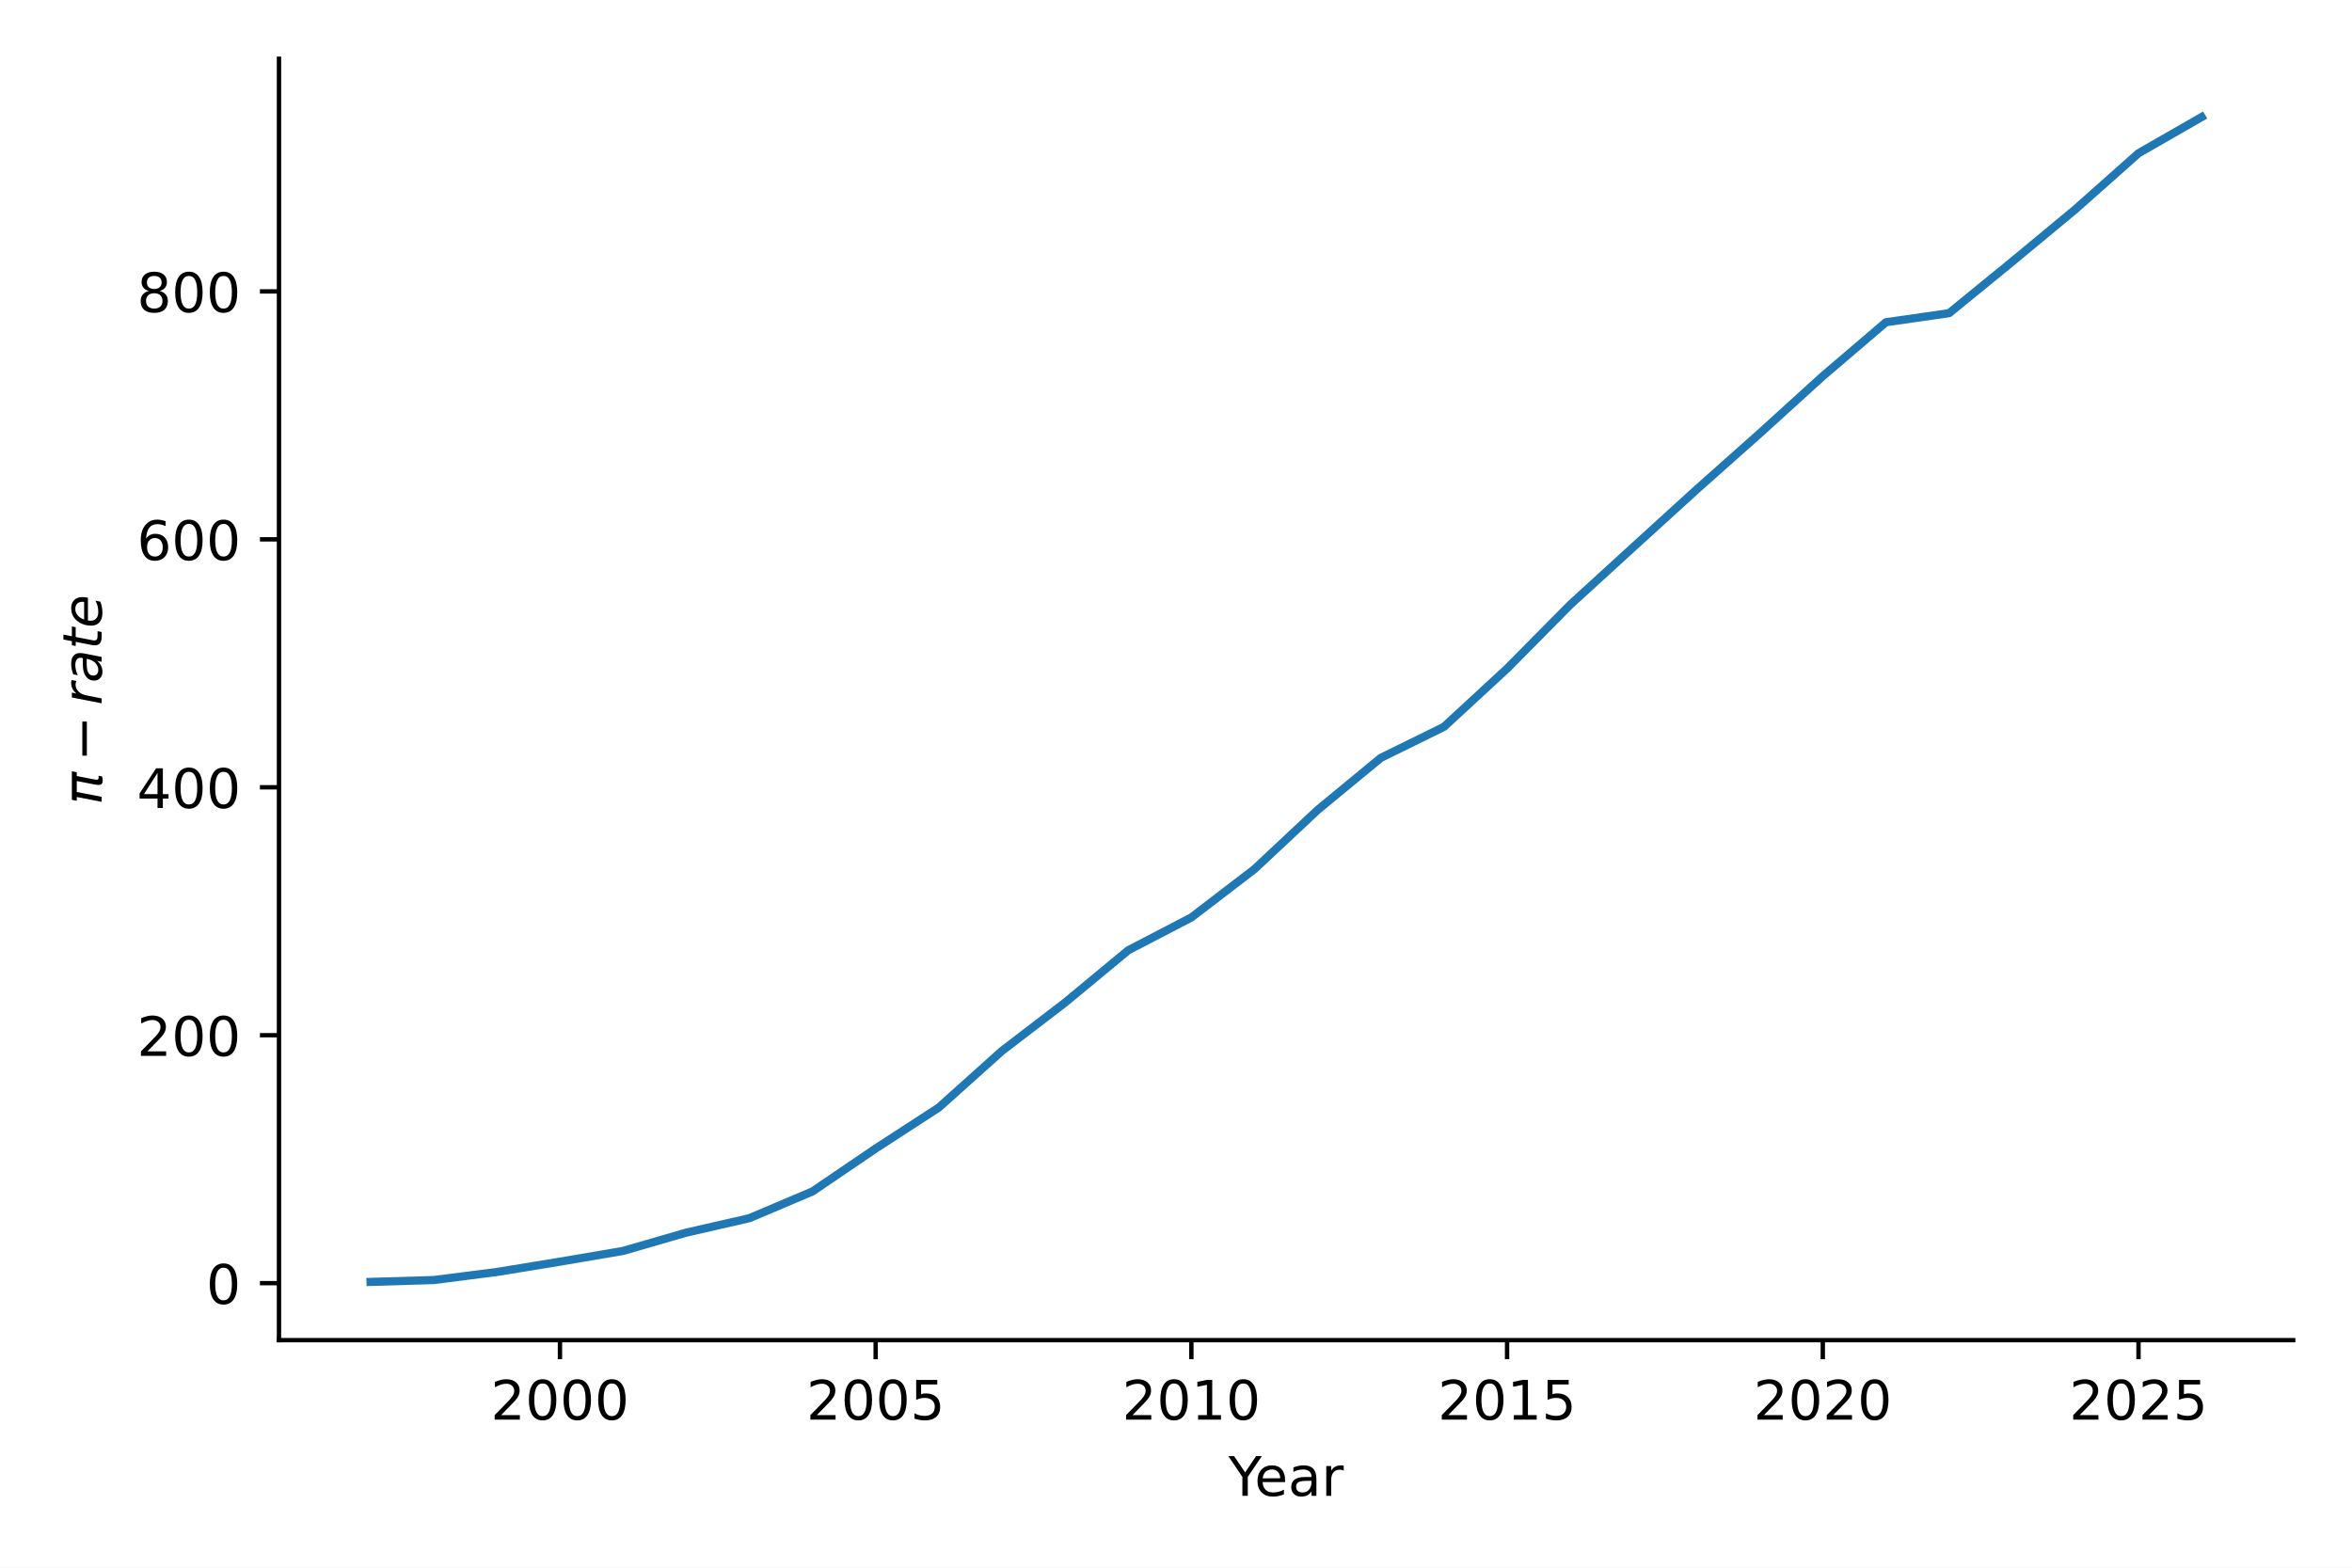
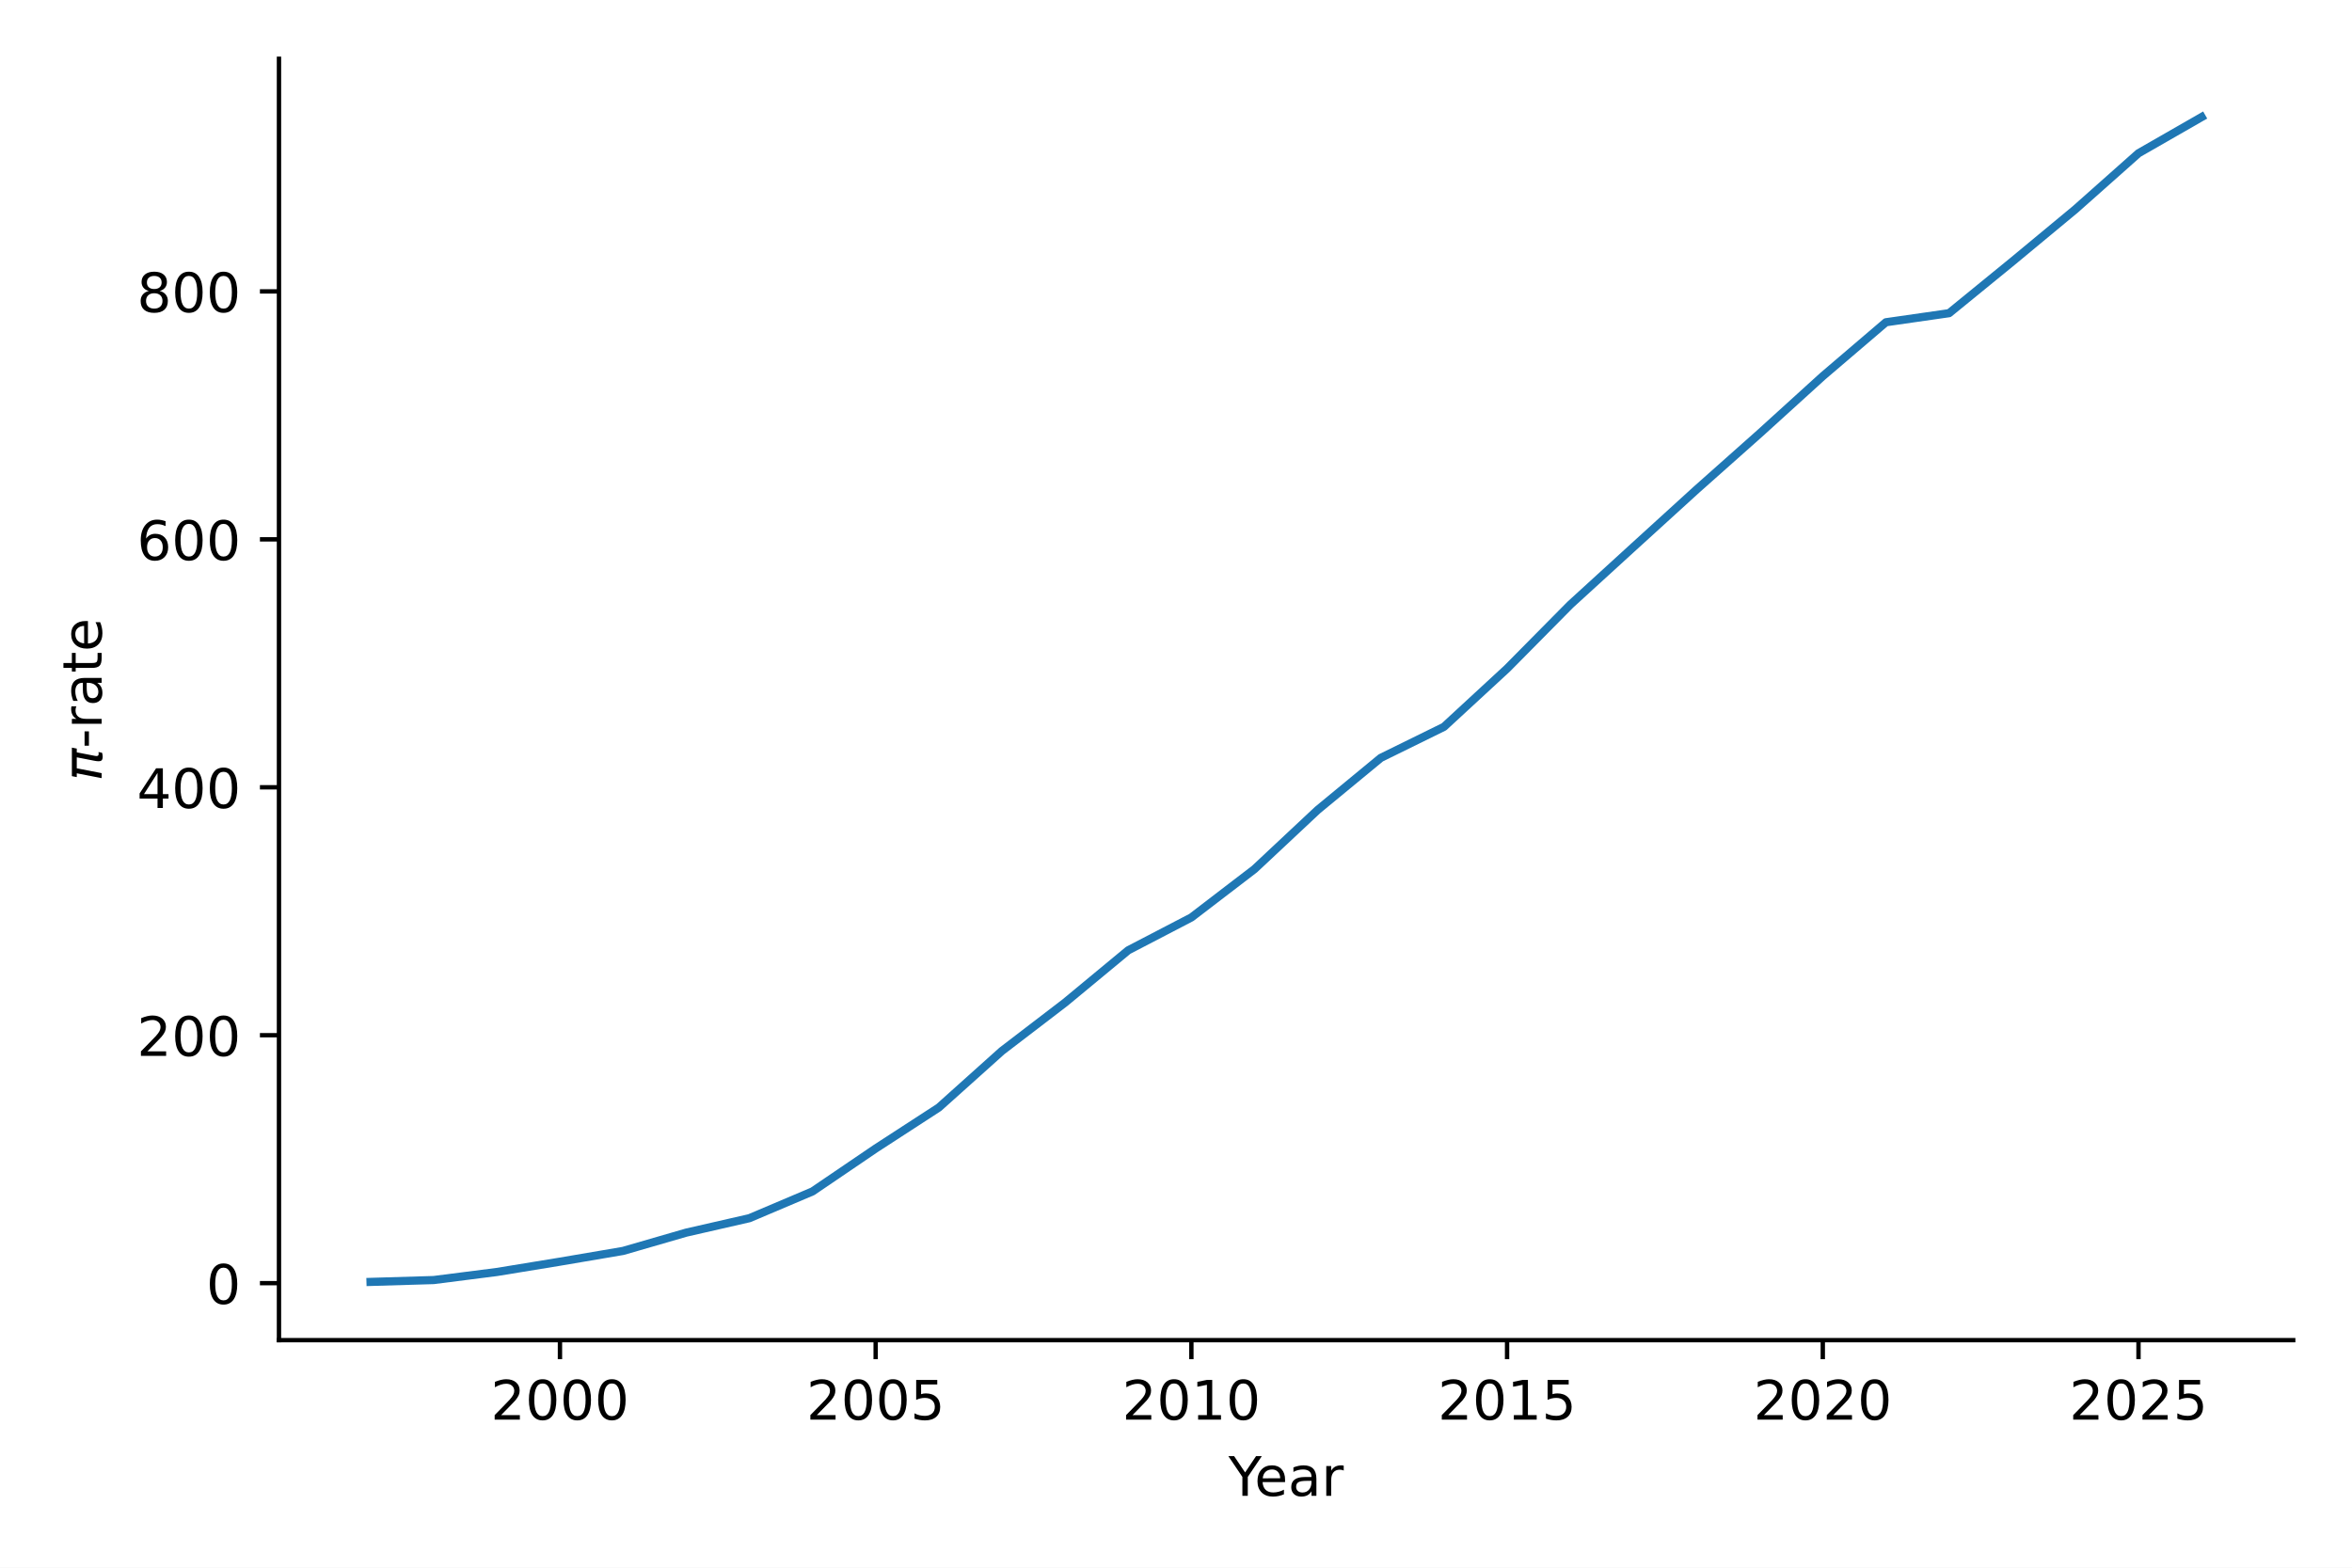
<svg xmlns="http://www.w3.org/2000/svg" xmlns:xlink="http://www.w3.org/1999/xlink" width="432pt" height="288pt" viewBox="0 0 432 288" version="1.1">
  <defs>
    <style type="text/css">*{stroke-linejoin: round; stroke-linecap: butt}</style>
  </defs>
  <g id="figure_1">
    <g id="patch_1">
      <path d="M 0 288  L 432 288  L 432 0  L 0 0  z " style="fill: #ffffff" />
    </g>
    <g id="axes_1">
      <g id="patch_2">
        <path d="M 51.24 246.2  L 421.2 246.2  L 421.2 10.8  L 51.24 10.8  z " style="fill: #ffffff" />
      </g>
      <g id="matplotlib.axis_1">
        <g id="xtick_1">
          <g id="line2d_1">
            <defs>
-               <path id="m97fccb8002" d="M 0 0  L 0 3.5  " style="stroke: #000000; stroke-width: 0.8" />
-             </defs>
-             <g>
-               <use xlink:href="#m97fccb8002" x="102.849" y="246.2" style="stroke: #000000; stroke-width: 0.8" />
+               <path id="mcbb3104f4d" d="M 0 0  L 0 3.5  " style="stroke: #000000; stroke-width: 0.8" />
+             </defs>
+             <g>
+               <use xlink:href="#mcbb3104f4d" x="102.849" y="246.2" style="stroke: #000000; stroke-width: 0.8" />
            </g>
          </g>
          <g id="text_1">
            <g transform="translate(90.12384 260.7977) scale(0.1 -0.1)">
              <defs>
                <path id="DejaVuSans-15" d="M 1228 531  L 3431 531  L 3431 0  L 469 0  L 469 531  Q 828 903 1448 1529  Q 2069 2156 2228 2338  Q 2531 2678 2651 2914  Q 2772 3150 2772 3378  Q 2772 3750 2511 3984  Q 2250 4219 1831 4219  Q 1534 4219 1204 4116  Q 875 4013 500 3803  L 500 4441  Q 881 4594 1212 4672  Q 1544 4750 1819 4750  Q 2544 4750 2975 4387  Q 3406 4025 3406 3419  Q 3406 3131 3298 2873  Q 3191 2616 2906 2266  Q 2828 2175 2409 1742  Q 1991 1309 1228 531  z " transform="scale(0.015625)" />
                <path id="DejaVuSans-13" d="M 2034 4250  Q 1547 4250 1301 3770  Q 1056 3291 1056 2328  Q 1056 1369 1301 889  Q 1547 409 2034 409  Q 2525 409 2770 889  Q 3016 1369 3016 2328  Q 3016 3291 2770 3770  Q 2525 4250 2034 4250  z M 2034 4750  Q 2819 4750 3233 4129  Q 3647 3509 3647 2328  Q 3647 1150 3233 529  Q 2819 -91 2034 -91  Q 1250 -91 836 529  Q 422 1150 422 2328  Q 422 3509 836 4129  Q 1250 4750 2034 4750  z " transform="scale(0.015625)" />
              </defs>
              <use xlink:href="#DejaVuSans-15" />
              <use xlink:href="#DejaVuSans-13" transform="translate(63.625 0)" />
              <use xlink:href="#DejaVuSans-13" transform="translate(127.25 0)" />
              <use xlink:href="#DejaVuSans-13" transform="translate(190.875 0)" />
            </g>
          </g>
        </g>
        <g id="xtick_2">
          <g id="line2d_2">
            <g>
-               <use xlink:href="#m97fccb8002" x="160.836" y="246.2" style="stroke: #000000; stroke-width: 0.8" />
+               <use xlink:href="#mcbb3104f4d" x="160.836" y="246.2" style="stroke: #000000; stroke-width: 0.8" />
            </g>
          </g>
          <g id="text_2">
            <g transform="translate(148.1113 260.7977) scale(0.1 -0.1)">
              <defs>
                <path id="DejaVuSans-18" d="M 691 4666  L 3169 4666  L 3169 4134  L 1269 4134  L 1269 2991  Q 1406 3038 1543 3061  Q 1681 3084 1819 3084  Q 2600 3084 3056 2656  Q 3513 2228 3513 1497  Q 3513 744 3044 326  Q 2575 -91 1722 -91  Q 1428 -91 1123 -41  Q 819 9 494 109  L 494 744  Q 775 591 1075 516  Q 1375 441 1709 441  Q 2250 441 2565 725  Q 2881 1009 2881 1497  Q 2881 1984 2565 2268  Q 2250 2553 1709 2553  Q 1456 2553 1204 2497  Q 953 2441 691 2322  L 691 4666  z " transform="scale(0.015625)" />
              </defs>
              <use xlink:href="#DejaVuSans-15" />
              <use xlink:href="#DejaVuSans-13" transform="translate(63.625 0)" />
              <use xlink:href="#DejaVuSans-13" transform="translate(127.25 0)" />
              <use xlink:href="#DejaVuSans-18" transform="translate(190.875 0)" />
            </g>
          </g>
        </g>
        <g id="xtick_3">
          <g id="line2d_3">
            <g>
-               <use xlink:href="#m97fccb8002" x="218.824" y="246.2" style="stroke: #000000; stroke-width: 0.8" />
+               <use xlink:href="#mcbb3104f4d" x="218.824" y="246.2" style="stroke: #000000; stroke-width: 0.8" />
            </g>
          </g>
          <g id="text_3">
            <g transform="translate(206.0988 260.7977) scale(0.1 -0.1)">
              <defs>
                <path id="DejaVuSans-14" d="M 794 531  L 1825 531  L 1825 4091  L 703 3866  L 703 4441  L 1819 4666  L 2450 4666  L 2450 531  L 3481 531  L 3481 0  L 794 0  L 794 531  z " transform="scale(0.015625)" />
              </defs>
              <use xlink:href="#DejaVuSans-15" />
              <use xlink:href="#DejaVuSans-13" transform="translate(63.625 0)" />
              <use xlink:href="#DejaVuSans-14" transform="translate(127.25 0)" />
              <use xlink:href="#DejaVuSans-13" transform="translate(190.875 0)" />
            </g>
          </g>
        </g>
        <g id="xtick_4">
          <g id="line2d_4">
            <g>
-               <use xlink:href="#m97fccb8002" x="276.811" y="246.2" style="stroke: #000000; stroke-width: 0.8" />
+               <use xlink:href="#mcbb3104f4d" x="276.811" y="246.2" style="stroke: #000000; stroke-width: 0.8" />
            </g>
          </g>
          <g id="text_4">
            <g transform="translate(264.0862 260.7977) scale(0.1 -0.1)">
              <use xlink:href="#DejaVuSans-15" />
              <use xlink:href="#DejaVuSans-13" transform="translate(63.625 0)" />
              <use xlink:href="#DejaVuSans-14" transform="translate(127.25 0)" />
              <use xlink:href="#DejaVuSans-18" transform="translate(190.875 0)" />
            </g>
          </g>
        </g>
        <g id="xtick_5">
          <g id="line2d_5">
            <g>
-               <use xlink:href="#m97fccb8002" x="334.799" y="246.2" style="stroke: #000000; stroke-width: 0.8" />
+               <use xlink:href="#mcbb3104f4d" x="334.799" y="246.2" style="stroke: #000000; stroke-width: 0.8" />
            </g>
          </g>
          <g id="text_5">
            <g transform="translate(322.0737 260.7977) scale(0.1 -0.1)">
              <use xlink:href="#DejaVuSans-15" />
              <use xlink:href="#DejaVuSans-13" transform="translate(63.625 0)" />
              <use xlink:href="#DejaVuSans-15" transform="translate(127.25 0)" />
              <use xlink:href="#DejaVuSans-13" transform="translate(190.875 0)" />
            </g>
          </g>
        </g>
        <g id="xtick_6">
          <g id="line2d_6">
            <g>
-               <use xlink:href="#m97fccb8002" x="392.786" y="246.2" style="stroke: #000000; stroke-width: 0.8" />
+               <use xlink:href="#mcbb3104f4d" x="392.786" y="246.2" style="stroke: #000000; stroke-width: 0.8" />
            </g>
          </g>
          <g id="text_6">
            <g transform="translate(380.0611 260.7977) scale(0.1 -0.1)">
              <use xlink:href="#DejaVuSans-15" />
              <use xlink:href="#DejaVuSans-13" transform="translate(63.625 0)" />
              <use xlink:href="#DejaVuSans-15" transform="translate(127.25 0)" />
              <use xlink:href="#DejaVuSans-18" transform="translate(190.875 0)" />
            </g>
          </g>
        </g>
        <g id="text_7">
          <g transform="translate(225.6341 274.7977) scale(0.1 -0.1)">
            <defs>
              <path id="DejaVuSans-3c" d="M -13 4666  L 666 4666  L 1959 2747  L 3244 4666  L 3922 4666  L 2272 2222  L 2272 0  L 1638 0  L 1638 2222  L -13 4666  z " transform="scale(0.015625)" />
              <path id="DejaVuSans-48" d="M 3597 1894  L 3597 1613  L 953 1613  Q 991 1019 1311 708  Q 1631 397 2203 397  Q 2534 397 2845 478  Q 3156 559 3463 722  L 3463 178  Q 3153 47 2828 -22  Q 2503 -91 2169 -91  Q 1331 -91 842 396  Q 353 884 353 1716  Q 353 2575 817 3079  Q 1281 3584 2069 3584  Q 2775 3584 3186 3129  Q 3597 2675 3597 1894  z M 3022 2063  Q 3016 2534 2758 2815  Q 2500 3097 2075 3097  Q 1594 3097 1305 2825  Q 1016 2553 972 2059  L 3022 2063  z " transform="scale(0.015625)" />
              <path id="DejaVuSans-44" d="M 2194 1759  Q 1497 1759 1228 1600  Q 959 1441 959 1056  Q 959 750 1161 570  Q 1363 391 1709 391  Q 2188 391 2477 730  Q 2766 1069 2766 1631  L 2766 1759  L 2194 1759  z M 3341 1997  L 3341 0  L 2766 0  L 2766 531  Q 2569 213 2275 61  Q 1981 -91 1556 -91  Q 1019 -91 701 211  Q 384 513 384 1019  Q 384 1609 779 1909  Q 1175 2209 1959 2209  L 2766 2209  L 2766 2266  Q 2766 2663 2505 2880  Q 2244 3097 1772 3097  Q 1472 3097 1187 3025  Q 903 2953 641 2809  L 641 3341  Q 956 3463 1253 3523  Q 1550 3584 1831 3584  Q 2591 3584 2966 3190  Q 3341 2797 3341 1997  z " transform="scale(0.015625)" />
              <path id="DejaVuSans-55" d="M 2631 2963  Q 2534 3019 2420 3045  Q 2306 3072 2169 3072  Q 1681 3072 1420 2755  Q 1159 2438 1159 1844  L 1159 0  L 581 0  L 581 3500  L 1159 3500  L 1159 2956  Q 1341 3275 1631 3429  Q 1922 3584 2338 3584  Q 2397 3584 2469 3576  Q 2541 3569 2628 3553  L 2631 2963  z " transform="scale(0.015625)" />
            </defs>
            <use xlink:href="#DejaVuSans-3c" />
            <use xlink:href="#DejaVuSans-48" transform="translate(47.79688 0)" />
            <use xlink:href="#DejaVuSans-44" transform="translate(109.3281 0)" />
            <use xlink:href="#DejaVuSans-55" transform="translate(170.6094 0)" />
          </g>
        </g>
      </g>
      <g id="matplotlib.axis_2">
        <g id="ytick_1">
          <g id="line2d_7">
            <defs>
-               <path id="m05e0395c76" d="M 0 0  L -3.5 0  " style="stroke: #000000; stroke-width: 0.8" />
-             </defs>
-             <g>
-               <use xlink:href="#m05e0395c76" x="51.24" y="235.728" style="stroke: #000000; stroke-width: 0.8" />
+               <path id="mb5aa4bc641" d="M 0 0  L -3.5 0  " style="stroke: #000000; stroke-width: 0.8" />
+             </defs>
+             <g>
+               <use xlink:href="#mb5aa4bc641" x="51.24" y="235.728" style="stroke: #000000; stroke-width: 0.8" />
            </g>
          </g>
          <g id="text_8">
            <g transform="translate(37.8775 239.5266) scale(0.1 -0.1)">
              <use xlink:href="#DejaVuSans-13" />
            </g>
          </g>
        </g>
        <g id="ytick_2">
          <g id="line2d_8">
            <g>
-               <use xlink:href="#m05e0395c76" x="51.24" y="190.18" style="stroke: #000000; stroke-width: 0.8" />
+               <use xlink:href="#mb5aa4bc641" x="51.24" y="190.18" style="stroke: #000000; stroke-width: 0.8" />
            </g>
          </g>
          <g id="text_9">
            <g transform="translate(25.1525 193.9785) scale(0.1 -0.1)">
              <use xlink:href="#DejaVuSans-15" />
              <use xlink:href="#DejaVuSans-13" transform="translate(63.625 0)" />
              <use xlink:href="#DejaVuSans-13" transform="translate(127.25 0)" />
            </g>
          </g>
        </g>
        <g id="ytick_3">
          <g id="line2d_9">
            <g>
-               <use xlink:href="#m05e0395c76" x="51.24" y="144.632" style="stroke: #000000; stroke-width: 0.8" />
+               <use xlink:href="#mb5aa4bc641" x="51.24" y="144.632" style="stroke: #000000; stroke-width: 0.8" />
            </g>
          </g>
          <g id="text_10">
            <g transform="translate(25.1525 148.4304) scale(0.1 -0.1)">
              <defs>
                <path id="DejaVuSans-17" d="M 2419 4116  L 825 1625  L 2419 1625  L 2419 4116  z M 2253 4666  L 3047 4666  L 3047 1625  L 3713 1625  L 3713 1100  L 3047 1100  L 3047 0  L 2419 0  L 2419 1100  L 313 1100  L 313 1709  L 2253 4666  z " transform="scale(0.015625)" />
              </defs>
              <use xlink:href="#DejaVuSans-17" />
              <use xlink:href="#DejaVuSans-13" transform="translate(63.625 0)" />
              <use xlink:href="#DejaVuSans-13" transform="translate(127.25 0)" />
            </g>
          </g>
        </g>
        <g id="ytick_4">
          <g id="line2d_10">
            <g>
-               <use xlink:href="#m05e0395c76" x="51.24" y="99.084" style="stroke: #000000; stroke-width: 0.8" />
+               <use xlink:href="#mb5aa4bc641" x="51.24" y="99.084" style="stroke: #000000; stroke-width: 0.8" />
            </g>
          </g>
          <g id="text_11">
            <g transform="translate(25.1525 102.8824) scale(0.1 -0.1)">
              <defs>
                <path id="DejaVuSans-19" d="M 2113 2584  Q 1688 2584 1439 2293  Q 1191 2003 1191 1497  Q 1191 994 1439 701  Q 1688 409 2113 409  Q 2538 409 2786 701  Q 3034 994 3034 1497  Q 3034 2003 2786 2293  Q 2538 2584 2113 2584  z M 3366 4563  L 3366 3988  Q 3128 4100 2886 4159  Q 2644 4219 2406 4219  Q 1781 4219 1451 3797  Q 1122 3375 1075 2522  Q 1259 2794 1537 2939  Q 1816 3084 2150 3084  Q 2853 3084 3261 2657  Q 3669 2231 3669 1497  Q 3669 778 3244 343  Q 2819 -91 2113 -91  Q 1303 -91 875 529  Q 447 1150 447 2328  Q 447 3434 972 4092  Q 1497 4750 2381 4750  Q 2619 4750 2861 4703  Q 3103 4656 3366 4563  z " transform="scale(0.015625)" />
              </defs>
              <use xlink:href="#DejaVuSans-19" />
              <use xlink:href="#DejaVuSans-13" transform="translate(63.625 0)" />
              <use xlink:href="#DejaVuSans-13" transform="translate(127.25 0)" />
            </g>
          </g>
        </g>
        <g id="ytick_5">
          <g id="line2d_11">
            <g>
-               <use xlink:href="#m05e0395c76" x="51.24" y="53.535" style="stroke: #000000; stroke-width: 0.8" />
+               <use xlink:href="#mb5aa4bc641" x="51.24" y="53.535" style="stroke: #000000; stroke-width: 0.8" />
            </g>
          </g>
          <g id="text_12">
            <g transform="translate(25.1525 57.3343) scale(0.1 -0.1)">
              <defs>
                <path id="DejaVuSans-1b" d="M 2034 2216  Q 1584 2216 1326 1975  Q 1069 1734 1069 1313  Q 1069 891 1326 650  Q 1584 409 2034 409  Q 2484 409 2743 651  Q 3003 894 3003 1313  Q 3003 1734 2745 1975  Q 2488 2216 2034 2216  z M 1403 2484  Q 997 2584 770 2862  Q 544 3141 544 3541  Q 544 4100 942 4425  Q 1341 4750 2034 4750  Q 2731 4750 3128 4425  Q 3525 4100 3525 3541  Q 3525 3141 3298 2862  Q 3072 2584 2669 2484  Q 3125 2378 3379 2068  Q 3634 1759 3634 1313  Q 3634 634 3220 271  Q 2806 -91 2034 -91  Q 1263 -91 848 271  Q 434 634 434 1313  Q 434 1759 690 2068  Q 947 2378 1403 2484  z M 1172 3481  Q 1172 3119 1398 2916  Q 1625 2713 2034 2713  Q 2441 2713 2670 2916  Q 2900 3119 2900 3481  Q 2900 3844 2670 4047  Q 2441 4250 2034 4250  Q 1625 4250 1398 4047  Q 1172 3844 1172 3481  z " transform="scale(0.015625)" />
              </defs>
              <use xlink:href="#DejaVuSans-1b" />
              <use xlink:href="#DejaVuSans-13" transform="translate(63.625 0)" />
              <use xlink:href="#DejaVuSans-13" transform="translate(127.25 0)" />
            </g>
          </g>
        </g>
        <g id="text_13">
-           <g transform="translate(18.75016 147.85) rotate(-90) scale(0.1 -0.1)">
+           <g transform="translate(18.75016 143.5) rotate(-90) scale(0.1 -0.1)">
            <defs>
              <path id="DejaVuSans-Oblique-354" d="M 584 3500  L 3938 3500  L 3825 2925  L 3384 2925  L 2966 775  Q 2922 550 2981 450  Q 3038 353 3209 353  Q 3256 353 3325 363  Q 3397 369 3419 372  L 3338 -44  Q 3222 -84 3103 -103  Q 2981 -122 2866 -122  Q 2491 -122 2388 81  Q 2284 288 2391 838  L 2797 2925  L 1506 2925  L 938 0  L 350 0  L 919 2925  L 472 2925  L 584 3500  z " transform="scale(0.015625)" />
-               <path id="DejaVuSans-c9c" d="M 678 2272  L 4684 2272  L 4684 1741  L 678 1741  L 678 2272  z " transform="scale(0.015625)" />
-               <path id="DejaVuSans-Oblique-55" d="M 2853 2969  Q 2766 3016 2653 3041  Q 2541 3066 2413 3066  Q 1953 3066 1609 2717  Q 1266 2369 1153 1784  L 800 0  L 225 0  L 909 3500  L 1484 3500  L 1375 2956  Q 1603 3259 1920 3421  Q 2238 3584 2597 3584  Q 2691 3584 2781 3573  Q 2872 3563 2963 3538  L 2853 2969  z " transform="scale(0.015625)" />
-               <path id="DejaVuSans-Oblique-44" d="M 3438 1997  L 3047 0  L 2472 0  L 2578 531  Q 2325 219 2001 64  Q 1678 -91 1281 -91  Q 834 -91 548 182  Q 263 456 263 884  Q 263 1497 752 1853  Q 1241 2209 2100 2209  L 2900 2209  L 2931 2363  Q 2938 2388 2941 2417  Q 2944 2447 2944 2509  Q 2944 2788 2717 2942  Q 2491 3097 2081 3097  Q 1800 3097 1504 3025  Q 1209 2953 897 2809  L 997 3341  Q 1322 3463 1633 3523  Q 1944 3584 2234 3584  Q 2853 3584 3176 3315  Q 3500 3047 3500 2534  Q 3500 2431 3484 2292  Q 3469 2153 3438 1997  z M 2816 1759  L 2241 1759  Q 1534 1759 1195 1570  Q 856 1381 856 984  Q 856 709 1029 553  Q 1203 397 1509 397  Q 1978 397 2328 733  Q 2678 1069 2791 1631  L 2816 1759  z " transform="scale(0.015625)" />
-               <path id="DejaVuSans-Oblique-57" d="M 2706 3500  L 2619 3053  L 1472 3053  L 1100 1153  Q 1081 1047 1072 975  Q 1063 903 1063 863  Q 1063 663 1183 572  Q 1303 481 1569 481  L 2150 481  L 2053 0  L 1503 0  Q 991 0 739 200  Q 488 400 488 806  Q 488 878 497 964  Q 506 1050 525 1153  L 897 3053  L 409 3053  L 500 3500  L 978 3500  L 1172 4494  L 1747 4494  L 1556 3500  L 2706 3500  z " transform="scale(0.015625)" />
-               <path id="DejaVuSans-Oblique-48" d="M 3078 2063  Q 3088 2113 3092 2166  Q 3097 2219 3097 2272  Q 3097 2653 2873 2875  Q 2650 3097 2266 3097  Q 1838 3097 1509 2826  Q 1181 2556 1013 2059  L 3078 2063  z M 3578 1613  L 903 1613  Q 884 1494 878 1425  Q 872 1356 872 1306  Q 872 872 1139 634  Q 1406 397 1894 397  Q 2269 397 2603 481  Q 2938 566 3225 728  L 3116 159  Q 2806 34 2476 -28  Q 2147 -91 1806 -91  Q 1078 -91 686 257  Q 294 606 294 1247  Q 294 1794 489 2264  Q 684 2734 1063 3103  Q 1306 3334 1642 3459  Q 1978 3584 2356 3584  Q 2950 3584 3301 3228  Q 3653 2872 3653 2272  Q 3653 2128 3634 1964  Q 3616 1800 3578 1613  z " transform="scale(0.015625)" />
+               <path id="DejaVuSans-10" d="M 313 2009  L 1997 2009  L 1997 1497  L 313 1497  L 313 2009  z " transform="scale(0.015625)" />
+               <path id="DejaVuSans-57" d="M 1172 4494  L 1172 3500  L 2356 3500  L 2356 3053  L 1172 3053  L 1172 1153  Q 1172 725 1289 603  Q 1406 481 1766 481  L 2356 481  L 2356 0  L 1766 0  Q 1100 0 847 248  Q 594 497 594 1153  L 594 3053  L 172 3053  L 172 3500  L 594 3500  L 594 4494  L 1172 4494  z " transform="scale(0.015625)" />
            </defs>
            <use xlink:href="#DejaVuSans-Oblique-354" transform="translate(0 0.78125)" />
-             <use xlink:href="#DejaVuSans-c9c" transform="translate(79.6875 0.78125)" />
-             <use xlink:href="#DejaVuSans-Oblique-55" transform="translate(182.959 0.78125)" />
-             <use xlink:href="#DejaVuSans-Oblique-44" transform="translate(224.0723 0.78125)" />
-             <use xlink:href="#DejaVuSans-Oblique-57" transform="translate(285.3516 0.78125)" />
-             <use xlink:href="#DejaVuSans-Oblique-48" transform="translate(324.5605 0.78125)" />
+             <use xlink:href="#DejaVuSans-10" transform="translate(60.20508 0.78125)" />
+             <use xlink:href="#DejaVuSans-55" transform="translate(96.28906 0.78125)" />
+             <use xlink:href="#DejaVuSans-44" transform="translate(137.4023 0.78125)" />
+             <use xlink:href="#DejaVuSans-57" transform="translate(198.6816 0.78125)" />
+             <use xlink:href="#DejaVuSans-48" transform="translate(237.8906 0.78125)" />
          </g>
        </g>
      </g>
      <g id="line2d_12">
-         <path d="M 68.056 235.5  L 79.654 235.158  L 91.251 233.678  L 102.849 231.78  L 114.446 229.806  L 126.044 226.447  L 137.641 223.794  L 149.239 218.875  L 160.836 210.995  L 172.434 203.465  L 184.031 193.064  L 195.629 184.183  L 207.226 174.579  L 218.824 168.544  L 230.421 159.662  L 242.019 148.796  L 253.616 139.231  L 265.214 133.529  L 276.811 122.825  L 288.409 111.097  L 300.006 100.507  L 311.604 89.945  L 323.201 79.64  L 334.799 69.107  L 346.396 59.201  L 357.994 57.534  L 369.591 48.07  L 381.189 38.454  L 392.786 28.155  L 404.384 21.5  " clip-path="url(#p8e27347afc)" style="fill: none; stroke: #1f77b4; stroke-width: 1.5; stroke-linecap: square" />
+         <path d="M 68.056 235.5  L 79.654 235.158  L 91.251 233.678  L 102.849 231.78  L 114.446 229.806  L 126.044 226.447  L 137.641 223.794  L 149.239 218.875  L 160.836 210.995  L 172.434 203.465  L 184.031 193.064  L 195.629 184.183  L 207.226 174.579  L 218.824 168.544  L 230.421 159.662  L 242.019 148.796  L 253.616 139.231  L 265.214 133.529  L 276.811 122.825  L 288.409 111.097  L 300.006 100.507  L 311.604 89.945  L 323.201 79.64  L 334.799 69.107  L 346.396 59.201  L 357.994 57.534  L 369.591 48.07  L 381.189 38.454  L 392.786 28.155  L 404.384 21.5  " clip-path="url(#p0fbc89be6a)" style="fill: none; stroke: #1f77b4; stroke-width: 1.5; stroke-linecap: square" />
      </g>
      <g id="patch_3">
        <path d="M 51.24 246.2  L 51.24 10.8  " style="fill: none; stroke: #000000; stroke-width: 0.8; stroke-linejoin: miter; stroke-linecap: square" />
      </g>
      <g id="patch_4">
        <path d="M 51.24 246.2  L 421.2 246.2  " style="fill: none; stroke: #000000; stroke-width: 0.8; stroke-linejoin: miter; stroke-linecap: square" />
      </g>
    </g>
  </g>
  <defs>
-     <clipPath id="p8e27347afc">
+     <clipPath id="p0fbc89be6a">
      <rect x="51.24" y="10.8" width="369.96" height="235.4" />
    </clipPath>
  </defs>
</svg>
